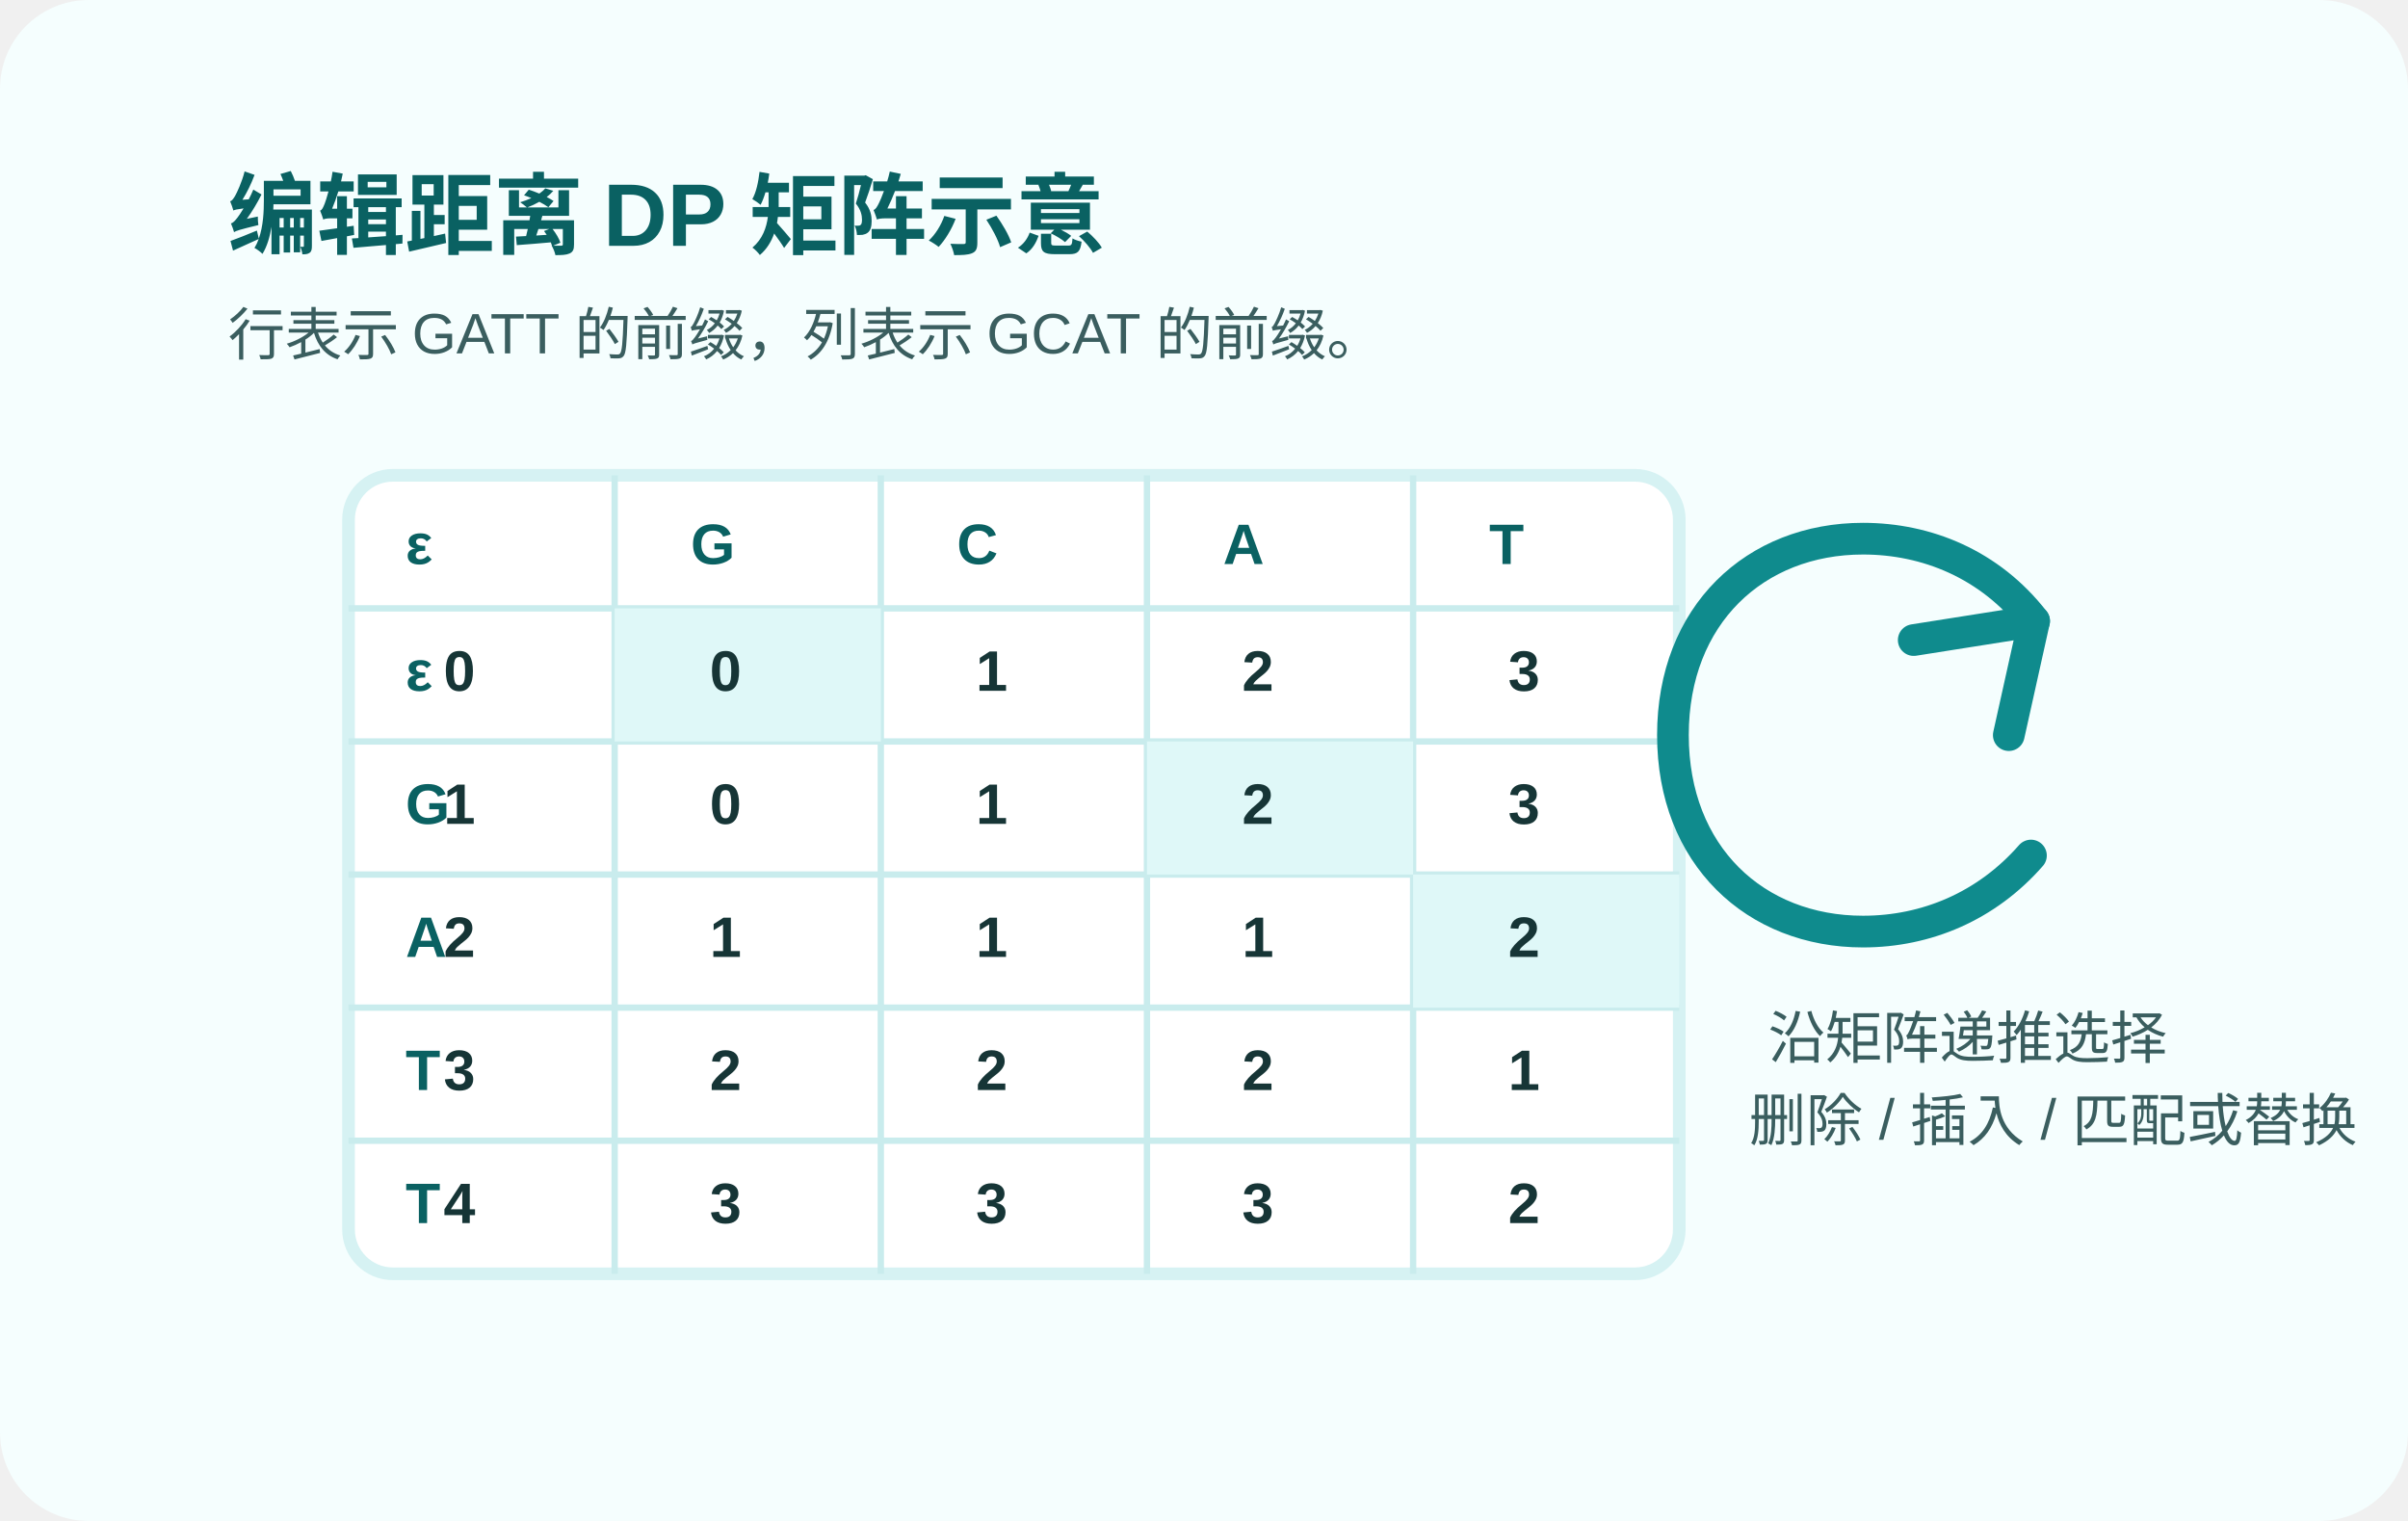
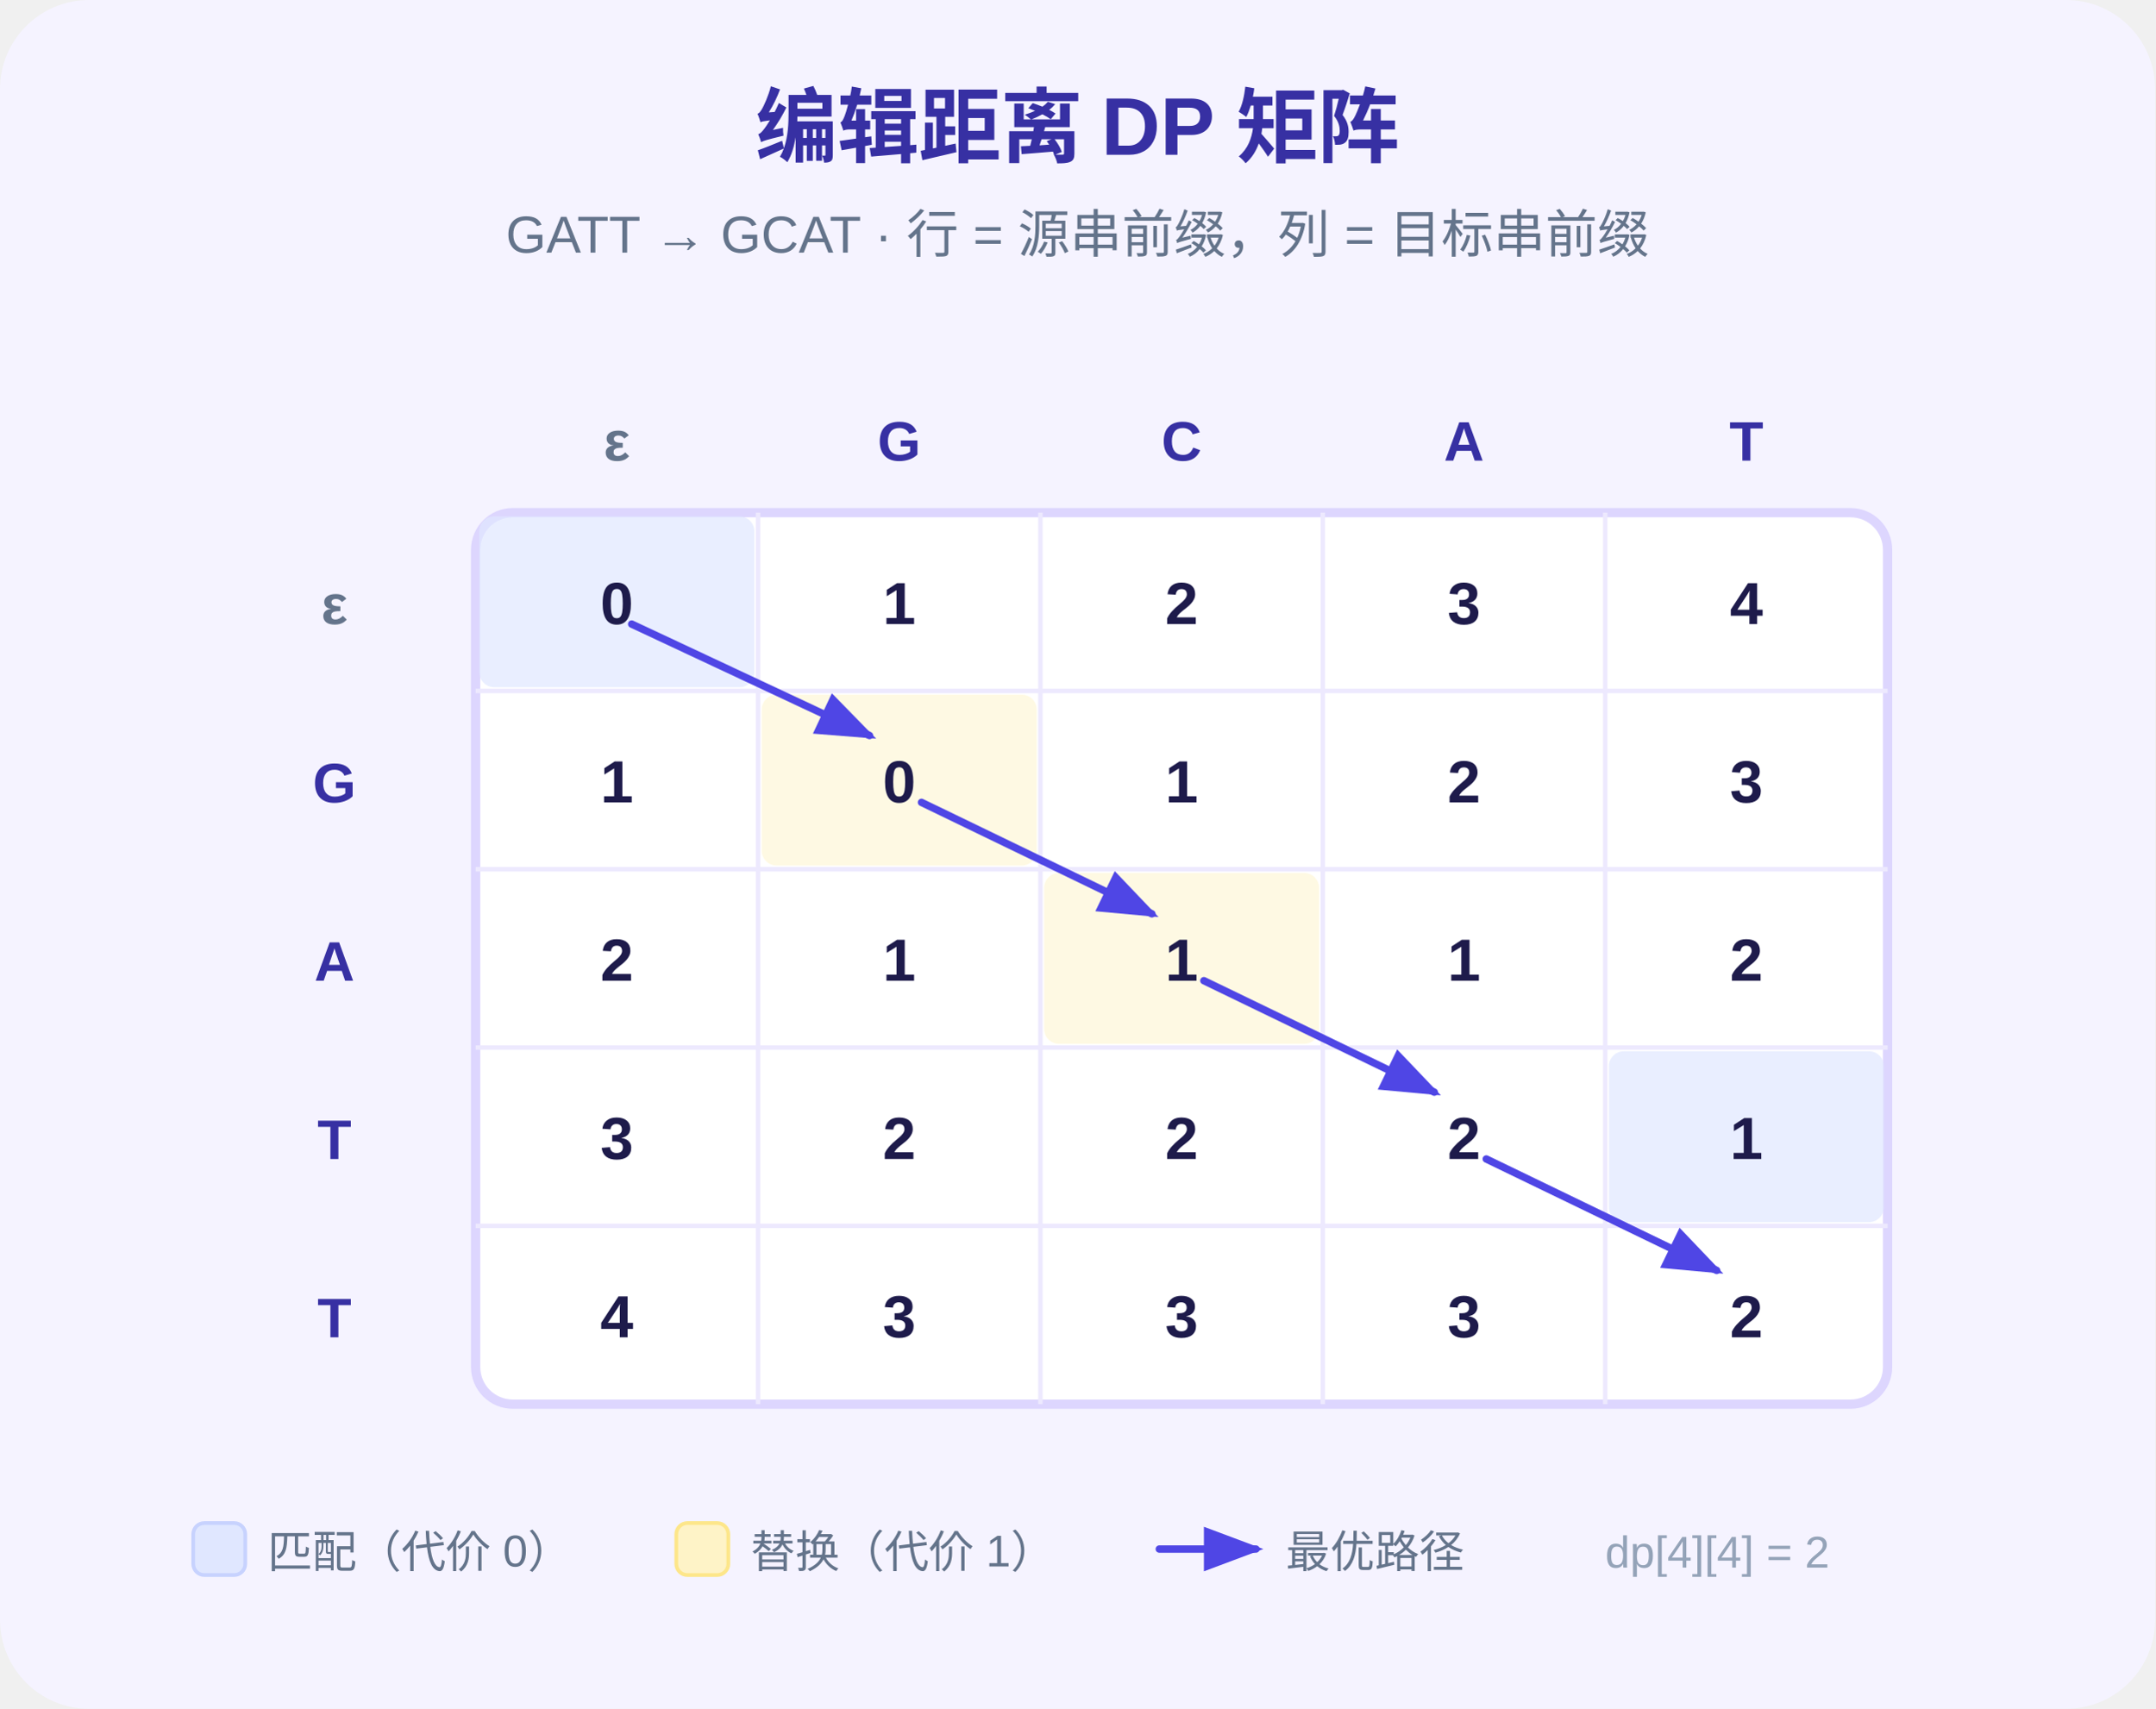
- <svg xmlns="http://www.w3.org/2000/svg" width="760" height="480" viewBox="0 0 760 480" fill="none">
-   <rect width="760" height="480" rx="28" fill="#F5FEFE" />
-   <text x="72" y="78" fill="#0A6162" font-size="28" font-family="Arial" font-weight="700">编辑距离 DP 矩阵示意</text>
-   <text x="72" y="112" fill="#3A5E5F" font-size="18" font-family="Arial">行表示 GATT 的前缀，列表示 GCAT 的前缀。</text>
-   <g transform="translate(110 150)">
-     <rect x="0" y="0" width="420" height="252" rx="14" fill="white" stroke="#D6F2F3" stroke-width="4" />
-     <path d="M84 0V252M168 0V252M252 0V252M336 0V252" stroke="#C9ECED" stroke-width="2" />
-     <path d="M0 42H420M0 84H420M0 126H420M0 168H420M0 210H420" stroke="#C9ECED" stroke-width="2" />
-     <rect x="84" y="42" width="84" height="42" fill="#DFF8F8" />
-     <rect x="252" y="84" width="84" height="42" fill="#DFF8F8" />
-     <rect x="336" y="126" width="84" height="42" fill="#DFF8F8" />
-     <text x="18" y="28" fill="#0A6162" font-size="18" font-family="Arial" font-weight="700">ε</text>
-     <text x="108" y="28" fill="#0A6162" font-size="18" font-family="Arial" font-weight="700">G</text>
-     <text x="192" y="28" fill="#0A6162" font-size="18" font-family="Arial" font-weight="700">C</text>
-     <text x="276" y="28" fill="#0A6162" font-size="18" font-family="Arial" font-weight="700">A</text>
-     <text x="360" y="28" fill="#0A6162" font-size="18" font-family="Arial" font-weight="700">T</text>
-     <text x="18" y="68" fill="#0A6162" font-size="18" font-family="Arial" font-weight="700">ε</text>
-     <text x="18" y="110" fill="#0A6162" font-size="18" font-family="Arial" font-weight="700">G</text>
-     <text x="18" y="152" fill="#0A6162" font-size="18" font-family="Arial" font-weight="700">A</text>
-     <text x="18" y="194" fill="#0A6162" font-size="18" font-family="Arial" font-weight="700">T</text>
-     <text x="18" y="236" fill="#0A6162" font-size="18" font-family="Arial" font-weight="700">T</text>
-     <g fill="#163536" font-size="18" font-family="Arial" font-weight="700">
-       <text x="114" y="68">0</text>
-       <text x="198" y="68">1</text>
-       <text x="282" y="68">2</text>
-       <text x="366" y="68">3</text>
-       <text x="30" y="68">0</text>
-       <text x="30" y="110">1</text>
-       <text x="30" y="152">2</text>
-       <text x="30" y="194">3</text>
-       <text x="30" y="236">4</text>
-       <text x="114" y="110">0</text>
-       <text x="198" y="110">1</text>
-       <text x="282" y="110">2</text>
-       <text x="366" y="110">3</text>
-       <text x="114" y="152">1</text>
-       <text x="198" y="152">1</text>
-       <text x="282" y="152">1</text>
-       <text x="366" y="152">2</text>
-       <text x="114" y="194">2</text>
-       <text x="198" y="194">2</text>
-       <text x="282" y="194">2</text>
-       <text x="366" y="194">1</text>
-       <text x="114" y="236">3</text>
-       <text x="198" y="236">3</text>
-       <text x="282" y="236">3</text>
-       <text x="366" y="236">2</text>
+ <svg xmlns="http://www.w3.org/2000/svg" width="580" height="460" viewBox="0 0 580 460" fill="none">
+   <defs>
+     <marker id="arrow" markerWidth="8" markerHeight="6" refX="7" refY="3" orient="auto">
+       <polygon points="0 0, 8 3, 0 6" fill="#4f46e5" />
+     </marker>
+   </defs>
+   <rect width="580" height="460" rx="24" fill="#f5f3ff" />
+   <text x="290" y="42" fill="#3730a3" font-size="22" font-family="Arial, sans-serif" font-weight="700" text-anchor="middle">编辑距离 DP 矩阵</text>
+   <text x="290" y="68" fill="#64748b" font-size="14" font-family="Arial, sans-serif" text-anchor="middle">GATT → GCAT · 行 = 源串前缀，列 = 目标串前缀</text>
+   <g transform="translate(52 90)">
+     <rect x="76" y="48" width="380" height="240" rx="10" fill="white" stroke="#ddd6fe" stroke-width="2.5" />
+     <line x1="152" y1="48" x2="152" y2="288" stroke="#ede9fe" stroke-width="1.2" />
+     <line x1="228" y1="48" x2="228" y2="288" stroke="#ede9fe" stroke-width="1.2" />
+     <line x1="304" y1="48" x2="304" y2="288" stroke="#ede9fe" stroke-width="1.2" />
+     <line x1="380" y1="48" x2="380" y2="288" stroke="#ede9fe" stroke-width="1.2" />
+     <line x1="76" y1="96" x2="456" y2="96" stroke="#ede9fe" stroke-width="1.2" />
+     <line x1="76" y1="144" x2="456" y2="144" stroke="#ede9fe" stroke-width="1.2" />
+     <line x1="76" y1="192" x2="456" y2="192" stroke="#ede9fe" stroke-width="1.2" />
+     <line x1="76" y1="240" x2="456" y2="240" stroke="#ede9fe" stroke-width="1.2" />
+     <rect x="77" y="49" width="74" height="46" fill="#e0e7ff" rx="4" opacity="0.7" />
+     <rect x="381" y="193" width="74" height="46" fill="#e0e7ff" rx="4" opacity="0.7" />
+     <rect x="153" y="97" width="74" height="46" fill="#fef3c7" rx="4" opacity="0.5" />
+     <rect x="229" y="145" width="74" height="46" fill="#fef3c7" rx="4" opacity="0.5" />
+     <g stroke="#4f46e5" stroke-width="2" stroke-linecap="round" fill="none" marker-end="url(#arrow)">
+       <line x1="118" y1="78" x2="182" y2="108" />
+       <line x1="196" y1="126" x2="258" y2="156" />
+       <line x1="272" y1="174" x2="334" y2="204" />
+       <line x1="348" y1="222" x2="410" y2="252" />
+     </g>
+     <text x="114" y="34" fill="#64748b" font-size="15" font-family="Arial, sans-serif" font-weight="700" text-anchor="middle">ε</text>
+     <text x="190" y="34" fill="#3730a3" font-size="15" font-family="Arial, sans-serif" font-weight="700" text-anchor="middle">G</text>
+     <text x="266" y="34" fill="#3730a3" font-size="15" font-family="Arial, sans-serif" font-weight="700" text-anchor="middle">C</text>
+     <text x="342" y="34" fill="#3730a3" font-size="15" font-family="Arial, sans-serif" font-weight="700" text-anchor="middle">A</text>
+     <text x="418" y="34" fill="#3730a3" font-size="15" font-family="Arial, sans-serif" font-weight="700" text-anchor="middle">T</text>
+     <text x="38" y="78" fill="#64748b" font-size="15" font-family="Arial, sans-serif" font-weight="700" text-anchor="middle">ε</text>
+     <text x="38" y="126" fill="#3730a3" font-size="15" font-family="Arial, sans-serif" font-weight="700" text-anchor="middle">G</text>
+     <text x="38" y="174" fill="#3730a3" font-size="15" font-family="Arial, sans-serif" font-weight="700" text-anchor="middle">A</text>
+     <text x="38" y="222" fill="#3730a3" font-size="15" font-family="Arial, sans-serif" font-weight="700" text-anchor="middle">T</text>
+     <text x="38" y="270" fill="#3730a3" font-size="15" font-family="Arial, sans-serif" font-weight="700" text-anchor="middle">T</text>
+     <g fill="#1e1b4b" font-size="16" font-family="Arial, sans-serif" font-weight="700" text-anchor="middle">
+       <text x="114" y="78">0</text>
+       <text x="190" y="78">1</text>
+       <text x="266" y="78">2</text>
+       <text x="342" y="78">3</text>
+       <text x="418" y="78">4</text>
+       <text x="114" y="126">1</text>
+       <text x="190" y="126">0</text>
+       <text x="266" y="126">1</text>
+       <text x="342" y="126">2</text>
+       <text x="418" y="126">3</text>
+       <text x="114" y="174">2</text>
+       <text x="190" y="174">1</text>
+       <text x="266" y="174">1</text>
+       <text x="342" y="174">1</text>
+       <text x="418" y="174">2</text>
+       <text x="114" y="222">3</text>
+       <text x="190" y="222">2</text>
+       <text x="266" y="222">2</text>
+       <text x="342" y="222">2</text>
+       <text x="418" y="222">1</text>
+       <text x="114" y="270">4</text>
+       <text x="190" y="270">3</text>
+       <text x="266" y="270">3</text>
+       <text x="342" y="270">3</text>
+       <text x="418" y="270">2</text>
    </g>
  </g>
-   <path d="M642 196C628 178 608 170 588 170C554 170 528 194 528 232C528 270 554 294 588 294C608 294 627 286 641 270" stroke="#0F8B8D" stroke-width="10" stroke-linecap="round" />
-   <path d="M604 202L642 196L634 232" stroke="#0F8B8D" stroke-width="10" stroke-linecap="round" stroke-linejoin="round" />
-   <text x="558" y="334" fill="#3A5E5F" font-size="18" font-family="Arial">沿矩阵递推选择</text>
-   <text x="552" y="360" fill="#3A5E5F" font-size="18" font-family="Arial">删除 / 插入 / 匹配或替换</text>
+   <g transform="translate(52 410)">
+     <rect x="0" y="0" width="14" height="14" rx="3" fill="#e0e7ff" stroke="#c7d2fe" stroke-width="1" />
+     <text x="20" y="12" fill="#64748b" font-size="12" font-family="Arial, sans-serif">匹配（代价 0）</text>
+     <rect x="130" y="0" width="14" height="14" rx="3" fill="#fef3c7" stroke="#fde68a" stroke-width="1" />
+     <text x="150" y="12" fill="#64748b" font-size="12" font-family="Arial, sans-serif">替换（代价 1）</text>
+     <line x1="260" y1="7" x2="286" y2="7" stroke="#4f46e5" stroke-width="2" stroke-linecap="round" marker-end="url(#arrow)" />
+     <text x="294" y="12" fill="#64748b" font-size="12" font-family="Arial, sans-serif">最优路径</text>
+     <text x="380" y="12" fill="#94a3b8" font-size="12" font-family="Arial, sans-serif">dp[4][4] = 2</text>
+   </g>
</svg>
